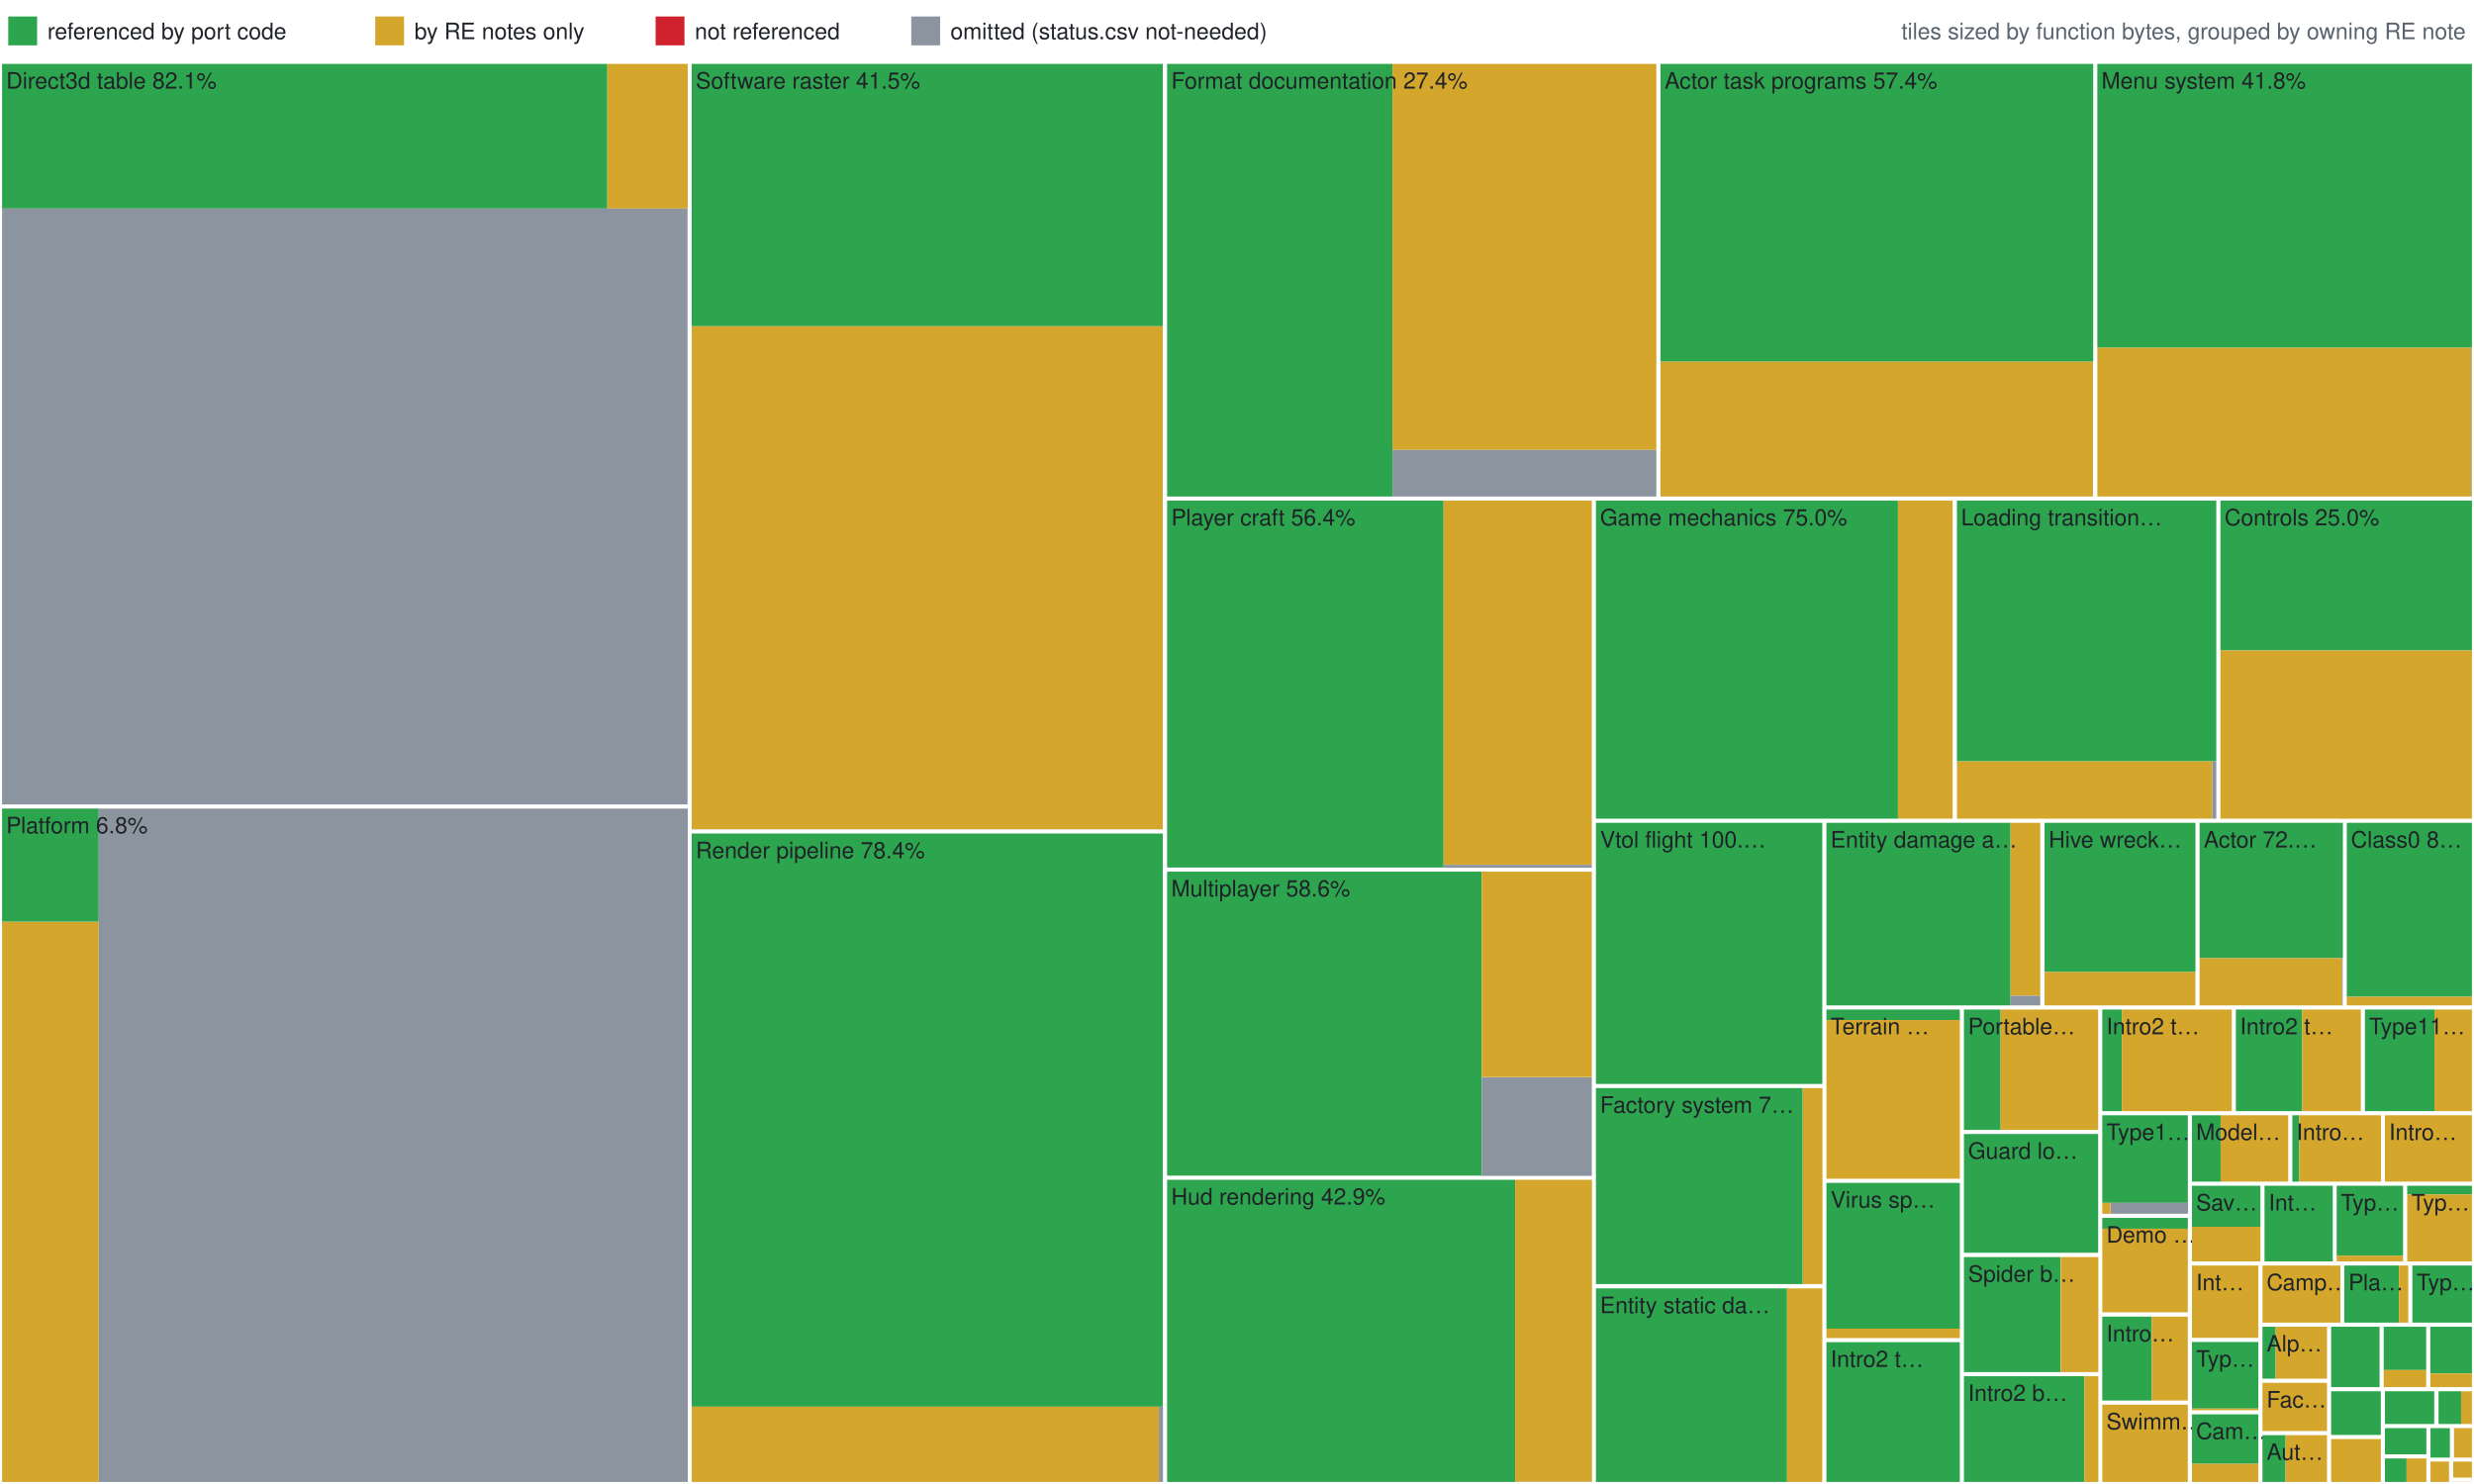
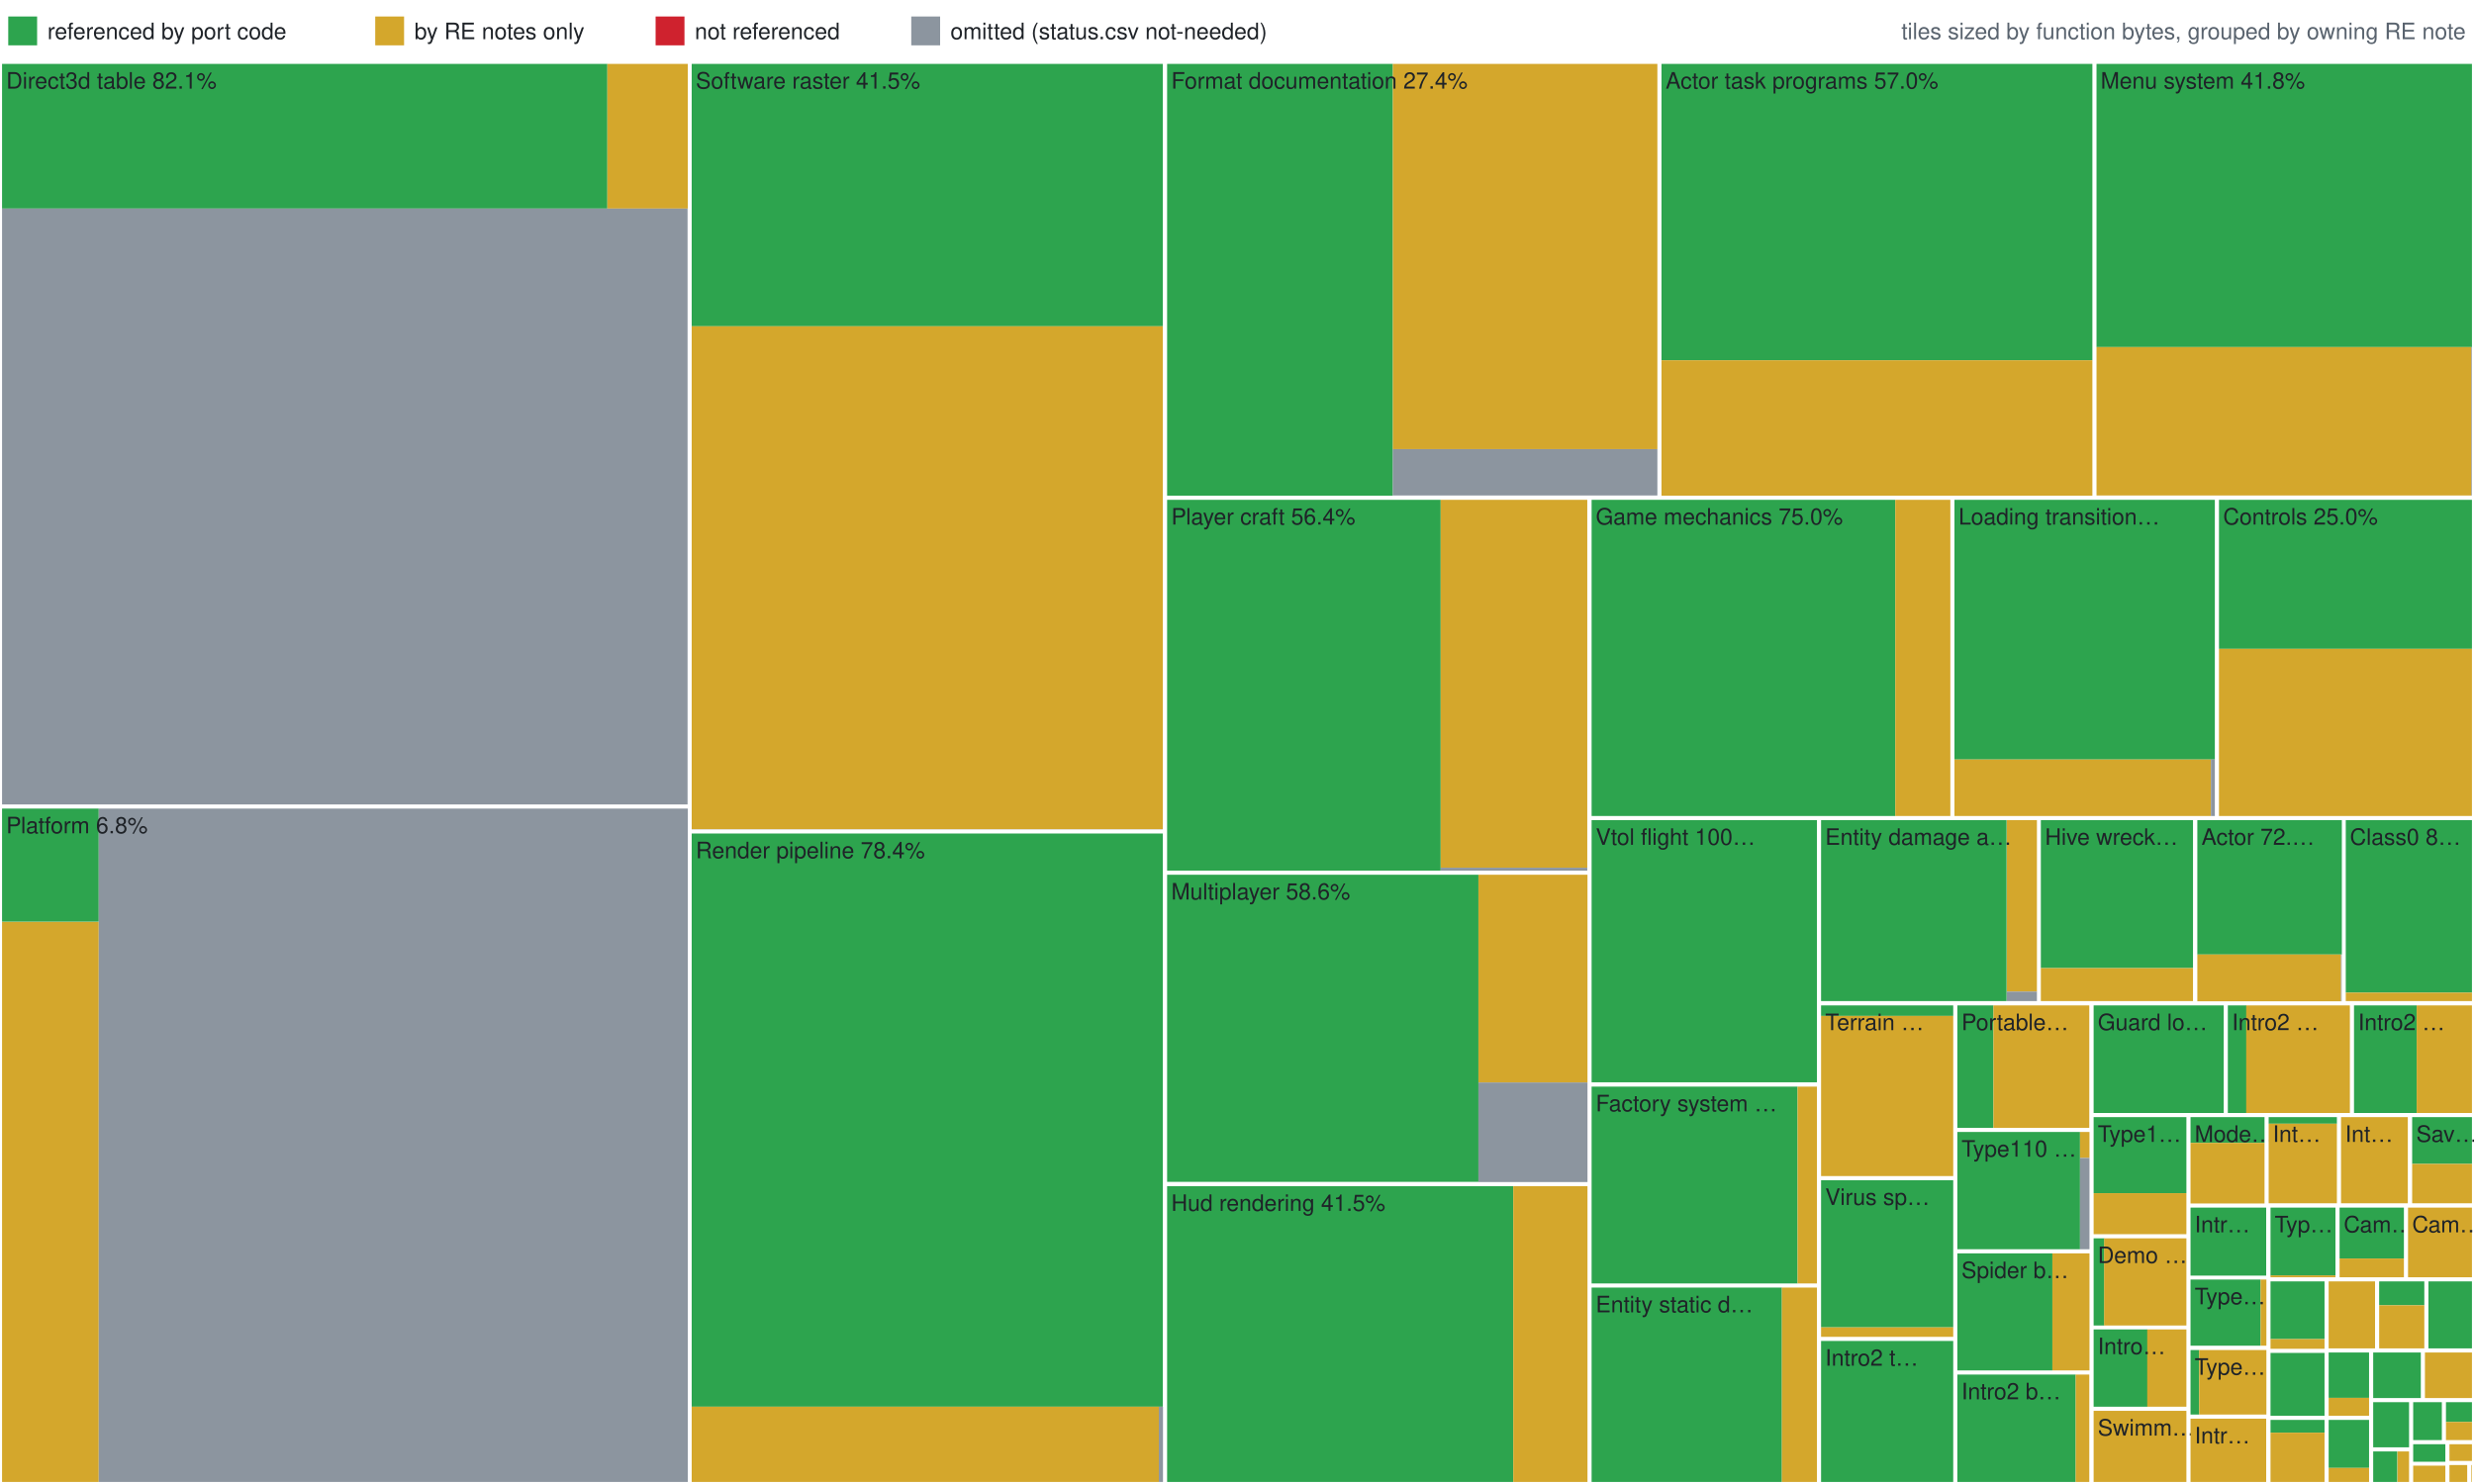
<svg xmlns="http://www.w3.org/2000/svg" width="1200" height="720" viewBox="0 0 1200 720" font-family="Segoe UI, Helvetica, Arial, sans-serif" font-size="11">
  <rect width="1200" height="720" fill="#ffffff" />
  <rect x="4" y="8" width="14" height="14" fill="#2da44e" />
  <text x="23" y="19" fill="#1f2328">referenced by port code</text>
  <rect x="182" y="8" width="14" height="14" fill="#d4a72c" />
  <text x="201" y="19" fill="#1f2328">by RE notes only</text>
  <rect x="318" y="8" width="14" height="14" fill="#cf222e" />
  <text x="337" y="19" fill="#1f2328">not referenced</text>
  <rect x="442" y="8" width="14" height="14" fill="#8c959f" />
  <text x="461" y="19" fill="#1f2328">omitted (status.csv not-needed)</text>
  <text x="1196" y="19" fill="#59636e" text-anchor="end">tiles sized by function bytes, grouped by owning RE note</text>
  <g>
    <rect x="1" y="31" width="293.6" height="70.2" fill="#2da44e" />
    <rect x="294.6" y="31" width="39" height="70.2" fill="#d4a72c" />
    <rect x="1" y="101.2" width="332.5" height="289.1" fill="#8c959f" />
    <text x="3" y="43" fill="#1f2328">Direct3d table 82.1%</text>
  </g>
  <g>
    <rect x="1" y="392.3" width="46.9" height="54.9" fill="#2da44e" />
    <rect x="1" y="447.3" width="46.9" height="271.7" fill="#d4a72c" />
    <rect x="47.9" y="392.3" width="285.7" height="326.7" fill="#8c959f" />
    <text x="3" y="404.3" fill="#1f2328">Platform 6.8%</text>
  </g>
  <g>
    <rect x="335.5" y="31" width="228.5" height="127.3" fill="#2da44e" />
    <rect x="335.5" y="158.3" width="228.5" height="244" fill="#d4a72c" />
    <rect x="335.5" y="402.3" width="228.5" height="0.1" fill="#8c959f" />
    <text x="337.5" y="43" fill="#1f2328">Software raster 41.5%</text>
  </g>
  <g>
    <rect x="335.5" y="404.4" width="228.5" height="278.1" fill="#2da44e" />
    <rect x="335.5" y="682.5" width="226.6" height="36.5" fill="#d4a72c" />
    <rect x="562.1" y="682.5" width="2" height="36.5" fill="#8c959f" />
    <text x="337.5" y="416.4" fill="#1f2328">Render pipeline 78.4%</text>
  </g>
  <g>
-     <rect x="566.1" y="31" width="109.3" height="209.9" fill="#2da44e" />
-     <rect x="675.4" y="31" width="128" height="187.3" fill="#d4a72c" />
-     <rect x="675.4" y="218.3" width="128" height="22.6" fill="#8c959f" />
+     <rect x="566.1" y="31" width="109.5" height="209.5" fill="#2da44e" />
+     <rect x="675.6" y="31" width="128.3" height="186.9" fill="#d4a72c" />
+     <rect x="675.6" y="217.9" width="128.3" height="22.5" fill="#8c959f" />
    <text x="568.1" y="43" fill="#1f2328">Format documentation 27.4%</text>
  </g>
  <g>
-     <rect x="805.4" y="31" width="209.9" height="144.5" fill="#2da44e" />
-     <rect x="805.4" y="175.5" width="209.8" height="65.4" fill="#d4a72c" />
-     <rect x="1015.3" y="175.5" width="0" height="65.4" fill="#8c959f" />
-     <text x="807.4" y="43" fill="#1f2328">Actor task programs 57.4%</text>
-   </g>
-   <g>
-     <rect x="1017.3" y="31" width="181.7" height="137.7" fill="#2da44e" />
-     <rect x="1017.3" y="168.7" width="181.4" height="72.2" fill="#d4a72c" />
-     <rect x="1198.7" y="168.7" width="0.3" height="72.2" fill="#8c959f" />
-     <text x="1019.3" y="43" fill="#1f2328">Menu system 41.8%</text>
-   </g>
-   <g>
-     <rect x="566.1" y="242.9" width="134.1" height="178" fill="#2da44e" />
-     <rect x="700.2" y="242.9" width="71.9" height="176.7" fill="#d4a72c" />
-     <rect x="700.2" y="419.6" width="71.9" height="1.4" fill="#8c959f" />
-     <text x="568.1" y="254.9" fill="#1f2328">Player craft 56.4%</text>
-   </g>
-   <g>
-     <rect x="566.1" y="422.9" width="152.6" height="147.5" fill="#2da44e" />
-     <rect x="718.7" y="422.9" width="53.4" height="99.7" fill="#d4a72c" />
-     <rect x="718.7" y="522.7" width="53.4" height="47.8" fill="#8c959f" />
-     <text x="568.1" y="434.9" fill="#1f2328">Multiplayer 58.6%</text>
-   </g>
-   <g>
-     <rect x="566.1" y="572.4" width="168.8" height="146.6" fill="#2da44e" />
-     <rect x="734.9" y="572.4" width="37.3" height="146.5" fill="#d4a72c" />
-     <rect x="734.9" y="718.9" width="37.3" height="0.1" fill="#8c959f" />
-     <text x="568.1" y="584.4" fill="#1f2328">Hud rendering 42.9%</text>
-   </g>
-   <g>
-     <rect x="774.1" y="242.9" width="146.5" height="154.3" fill="#2da44e" />
-     <rect x="920.6" y="242.9" width="26.5" height="154.3" fill="#d4a72c" />
-     <text x="776.1" y="254.9" fill="#1f2328">Game mechanics 75.0%</text>
-   </g>
-   <g>
-     <rect x="949.2" y="242.9" width="125.8" height="126.5" fill="#2da44e" />
-     <rect x="949.2" y="369.4" width="123.9" height="27.8" fill="#d4a72c" />
-     <rect x="1073.1" y="369.4" width="1.9" height="27.8" fill="#8c959f" />
-     <text x="951.2" y="254.9" fill="#1f2328">Loading transition…</text>
-   </g>
-   <g>
-     <rect x="1077" y="242.9" width="122" height="72.7" fill="#2da44e" />
-     <rect x="1077" y="315.6" width="122" height="81.6" fill="#d4a72c" />
-     <text x="1079" y="254.9" fill="#1f2328">Controls 25.0%</text>
-   </g>
-   <g>
-     <rect x="774.1" y="399.2" width="109.8" height="126.7" fill="#2da44e" />
-     <text x="776.1" y="411.2" fill="#1f2328">Vtol flight 100.…</text>
-   </g>
-   <g>
-     <rect x="774.1" y="527.9" width="100.3" height="95.1" fill="#2da44e" />
-     <rect x="874.5" y="527.9" width="9.5" height="95.1" fill="#d4a72c" />
-     <text x="776.1" y="539.9" fill="#1f2328">Factory system 7…</text>
-   </g>
-   <g>
-     <rect x="774.1" y="625.1" width="92.7" height="93.9" fill="#2da44e" />
-     <rect x="866.8" y="625.1" width="17.1" height="93.9" fill="#d4a72c" />
-     <text x="776.1" y="637.1" fill="#1f2328">Entity static da…</text>
-   </g>
-   <g>
-     <rect x="885.9" y="399.2" width="89.3" height="88.6" fill="#2da44e" />
-     <rect x="975.2" y="399.2" width="14.4" height="83.9" fill="#d4a72c" />
-     <rect x="975.2" y="483.1" width="14.4" height="4.7" fill="#8c959f" />
-     <text x="887.9" y="411.2" fill="#1f2328">Entity damage a…</text>
-   </g>
-   <g>
-     <rect x="991.7" y="399.2" width="73.2" height="72.4" fill="#2da44e" />
-     <rect x="991.7" y="471.6" width="73.2" height="16.2" fill="#d4a72c" />
-     <text x="993.7" y="411.2" fill="#1f2328">Hive wreck…</text>
-   </g>
-   <g>
-     <rect x="1066.9" y="399.2" width="69.5" height="65.7" fill="#2da44e" />
-     <rect x="1066.9" y="464.9" width="69.2" height="22.9" fill="#d4a72c" />
-     <rect x="1136" y="464.9" width="0.3" height="22.9" fill="#8c959f" />
-     <text x="1068.9" y="411.2" fill="#1f2328">Actor 72.…</text>
-   </g>
-   <g>
-     <rect x="1138.3" y="399.2" width="60.7" height="84.4" fill="#2da44e" />
-     <rect x="1138.3" y="483.6" width="60.7" height="4.2" fill="#d4a72c" />
-     <text x="1140.3" y="411.2" fill="#1f2328">Class0 8…</text>
-   </g>
-   <g>
-     <rect x="885.9" y="489.8" width="64.7" height="5.1" fill="#2da44e" />
-     <rect x="885.9" y="494.9" width="64.7" height="77" fill="#d4a72c" />
-     <text x="887.9" y="501.8" fill="#1f2328">Terrain …</text>
-   </g>
-   <g>
-     <rect x="885.9" y="573.9" width="64.7" height="70.8" fill="#2da44e" />
-     <rect x="885.9" y="644.6" width="64.7" height="4.6" fill="#d4a72c" />
-     <text x="887.9" y="585.9" fill="#1f2328">Virus sp…</text>
-   </g>
-   <g>
-     <rect x="885.9" y="651.2" width="64.7" height="67.8" fill="#2da44e" />
-     <text x="887.9" y="663.2" fill="#1f2328">Intro2 t…</text>
-   </g>
-   <g>
-     <rect x="952.6" y="489.8" width="17.8" height="58.4" fill="#2da44e" />
-     <rect x="970.4" y="489.8" width="47.3" height="58.4" fill="#d4a72c" />
-     <text x="954.6" y="501.8" fill="#1f2328">Portable…</text>
-   </g>
-   <g>
-     <rect x="952.6" y="550.2" width="65.1" height="57.6" fill="#2da44e" />
-     <text x="954.6" y="562.2" fill="#1f2328">Guard lo…</text>
-   </g>
-   <g>
-     <rect x="952.6" y="609.9" width="46.8" height="55.8" fill="#2da44e" />
-     <rect x="999.5" y="609.9" width="18.3" height="55.8" fill="#d4a72c" />
-     <text x="954.6" y="621.9" fill="#1f2328">Spider b…</text>
-   </g>
-   <g>
-     <rect x="952.6" y="667.7" width="58.4" height="51.3" fill="#2da44e" />
-     <rect x="1011" y="667.7" width="6.8" height="51.3" fill="#d4a72c" />
-     <text x="954.6" y="679.7" fill="#1f2328">Intro2 b…</text>
-   </g>
-   <g>
-     <rect x="1019.7" y="489.8" width="9.5" height="49.3" fill="#2da44e" />
-     <rect x="1029.2" y="489.8" width="53.3" height="49.3" fill="#d4a72c" />
-     <text x="1021.7" y="501.8" fill="#1f2328">Intro2 t…</text>
-   </g>
-   <g>
-     <rect x="1084.5" y="489.8" width="32.2" height="49.3" fill="#2da44e" />
-     <rect x="1116.7" y="489.8" width="28.4" height="49.3" fill="#d4a72c" />
-     <text x="1086.5" y="501.8" fill="#1f2328">Intro2 t…</text>
-   </g>
-   <g>
-     <rect x="1147.1" y="489.8" width="33.7" height="49.3" fill="#2da44e" />
-     <rect x="1180.8" y="489.8" width="18.2" height="49.3" fill="#d4a72c" />
-     <text x="1149.1" y="501.8" fill="#1f2328">Type11…</text>
-   </g>
-   <g>
-     <rect x="1019.7" y="541.1" width="41.5" height="42.5" fill="#2da44e" />
-     <rect x="1019.7" y="583.6" width="4" height="5.3" fill="#d4a72c" />
-     <rect x="1023.8" y="583.6" width="37.5" height="5.3" fill="#8c959f" />
-     <text x="1021.7" y="553.1" fill="#1f2328">Type1…</text>
-   </g>
-   <g>
-     <rect x="1019.7" y="590.9" width="41.5" height="5.3" fill="#2da44e" />
-     <rect x="1019.7" y="596.1" width="41.5" height="40.6" fill="#d4a72c" />
-     <text x="1021.7" y="602.9" fill="#1f2328">Demo …</text>
-   </g>
-   <g>
-     <rect x="1019.7" y="638.8" width="24" height="40.7" fill="#2da44e" />
-     <rect x="1043.7" y="638.8" width="17.5" height="40.7" fill="#d4a72c" />
-     <text x="1021.7" y="650.8" fill="#1f2328">Intro…</text>
-   </g>
-   <g>
-     <rect x="1019.7" y="681.5" width="41.5" height="37.5" fill="#d4a72c" />
-     <text x="1021.7" y="693.5" fill="#1f2328">Swimm…</text>
-   </g>
-   <g>
-     <rect x="1063.2" y="541.1" width="13.9" height="32.2" fill="#2da44e" />
-     <rect x="1077.1" y="541.1" width="32.8" height="32.2" fill="#d4a72c" />
-     <text x="1065.2" y="553.1" fill="#1f2328">Model…</text>
-   </g>
-   <g>
-     <rect x="1111.9" y="541.1" width="3.3" height="32.2" fill="#2da44e" />
-     <rect x="1115.2" y="541.1" width="39.7" height="32.2" fill="#d4a72c" />
-     <text x="1113.9" y="553.1" fill="#1f2328">Intro…</text>
-   </g>
-   <g>
-     <rect x="1156.8" y="541.1" width="42.2" height="32.2" fill="#d4a72c" />
-     <text x="1158.8" y="553.1" fill="#1f2328">Intro…</text>
-   </g>
-   <g>
-     <rect x="1063.2" y="575.3" width="33.2" height="19.9" fill="#2da44e" />
-     <rect x="1063.2" y="595.2" width="33.2" height="16.8" fill="#d4a72c" />
-     <text x="1065.2" y="587.3" fill="#1f2328">Sav…</text>
-   </g>
-   <g>
-     <rect x="1098.4" y="575.3" width="33.1" height="36.7" fill="#2da44e" />
-     <text x="1100.4" y="587.3" fill="#1f2328">Int…</text>
-   </g>
-   <g>
-     <rect x="1133.4" y="575.3" width="32.2" height="33.9" fill="#2da44e" />
-     <rect x="1133.4" y="609.2" width="32.2" height="2.8" fill="#d4a72c" />
-     <text x="1135.4" y="587.3" fill="#1f2328">Typ…</text>
-   </g>
-   <g>
-     <rect x="1167.6" y="575.3" width="31.4" height="4.2" fill="#2da44e" />
-     <rect x="1167.6" y="579.5" width="31.4" height="32.5" fill="#d4a72c" />
-     <text x="1169.6" y="587.3" fill="#1f2328">Typ…</text>
-   </g>
-   <g>
-     <rect x="1063.2" y="614" width="32.2" height="35.1" fill="#d4a72c" />
-     <text x="1065.2" y="626" fill="#1f2328">Int…</text>
-   </g>
-   <g>
-     <rect x="1063.2" y="651.1" width="32.2" height="32.3" fill="#2da44e" />
-     <rect x="1063.2" y="683.4" width="32.2" height="0.8" fill="#d4a72c" />
-     <text x="1065.2" y="663.1" fill="#1f2328">Typ…</text>
-   </g>
-   <g>
-     <rect x="1063.2" y="686.2" width="32.2" height="24" fill="#2da44e" />
-     <rect x="1063.2" y="710.2" width="32.2" height="8.8" fill="#d4a72c" />
-     <text x="1065.2" y="698.2" fill="#1f2328">Cam…</text>
-   </g>
-   <g>
-     <rect x="1097.4" y="614" width="37.8" height="27.7" fill="#d4a72c" />
-     <text x="1099.4" y="626" fill="#1f2328">Camp…</text>
-   </g>
-   <g>
-     <rect x="1137.1" y="614" width="26.5" height="27.7" fill="#2da44e" />
-     <rect x="1163.6" y="614" width="4.5" height="27.7" fill="#d4a72c" />
-     <text x="1139.1" y="626" fill="#1f2328">Pla…</text>
-   </g>
-   <g>
-     <rect x="1170.1" y="614" width="28.9" height="27.7" fill="#2da44e" />
-     <text x="1172.1" y="626" fill="#1f2328">Typ…</text>
-   </g>
-   <g>
-     <rect x="1097.4" y="643.7" width="6.4" height="25.2" fill="#2da44e" />
-     <rect x="1103.8" y="643.7" width="24.9" height="25.2" fill="#d4a72c" />
-     <text x="1099.4" y="655.7" fill="#1f2328">Alp…</text>
-   </g>
-   <g>
-     <rect x="1097.4" y="670.9" width="31.3" height="23.4" fill="#d4a72c" />
-     <text x="1099.4" y="682.9" fill="#1f2328">Fac…</text>
-   </g>
-   <g>
-     <rect x="1097.4" y="696.3" width="11.2" height="22.7" fill="#2da44e" />
-     <rect x="1108.6" y="696.3" width="20.1" height="22.7" fill="#d4a72c" />
-     <text x="1099.4" y="708.3" fill="#1f2328">Aut…</text>
-   </g>
-   <g>
-     <rect x="1130.7" y="643.7" width="23.5" height="29.3" fill="#2da44e" />
-   </g>
-   <g>
-     <rect x="1156.2" y="643.7" width="20.6" height="21" fill="#2da44e" />
-     <rect x="1156.2" y="664.7" width="20.6" height="8.3" fill="#d4a72c" />
-   </g>
-   <g>
-     <rect x="1178.8" y="643.7" width="20.2" height="22.7" fill="#2da44e" />
-     <rect x="1178.8" y="666.4" width="20.2" height="6.6" fill="#d4a72c" />
-   </g>
-   <g>
-     <rect x="1130.7" y="675" width="24.1" height="21.2" fill="#2da44e" />
-   </g>
-   <g>
-     <rect x="1130.7" y="698.2" width="24.1" height="20.8" fill="#d4a72c" />
-   </g>
-   <g>
-     <rect x="1156.8" y="675" width="23.9" height="15.9" fill="#2da44e" />
-   </g>
-   <g>
-     <rect x="1182.8" y="675" width="11" height="15.9" fill="#2da44e" />
-     <rect x="1193.7" y="675" width="5.3" height="15.9" fill="#d4a72c" />
-   </g>
-   <g>
-     <rect x="1156.8" y="692.9" width="20.1" height="12.7" fill="#2da44e" />
-   </g>
-   <g>
-     <rect x="1156.8" y="707.6" width="10.5" height="11.4" fill="#2da44e" />
-     <rect x="1167.3" y="707.6" width="9.6" height="11.4" fill="#d4a72c" />
-   </g>
-   <g>
-     <rect x="1178.9" y="692.9" width="9.4" height="14.3" fill="#2da44e" />
-   </g>
-   <g>
-     <rect x="1190.3" y="692.9" width="8.7" height="14.3" fill="#d4a72c" />
-   </g>
-   <g>
-     <rect x="1178.9" y="709.1" width="9" height="9.9" fill="#d4a72c" />
-   </g>
-   <g>
-     <rect x="1189.9" y="709.1" width="9.1" height="7.8" fill="#d4a72c" />
-   </g>
-   <g>
-     <rect x="1189.9" y="718.9" width="9.1" height="0.1" fill="#d4a72c" />
+     <rect x="805.9" y="31" width="209" height="143.8" fill="#2da44e" />
+     <rect x="805.9" y="174.8" width="209" height="65.7" fill="#d4a72c" />
+     <rect x="1014.9" y="174.8" width="0" height="65.7" fill="#8c959f" />
+     <text x="807.9" y="43" fill="#1f2328">Actor task programs 57.0%</text>
+   </g>
+   <g>
+     <rect x="1016.9" y="31" width="182.1" height="137.4" fill="#2da44e" />
+     <rect x="1016.9" y="168.4" width="181.8" height="72" fill="#d4a72c" />
+     <rect x="1198.7" y="168.4" width="0.3" height="72" fill="#8c959f" />
+     <text x="1018.9" y="43" fill="#1f2328">Menu system 41.8%</text>
+   </g>
+   <g>
+     <rect x="566.1" y="242.5" width="132.7" height="179.9" fill="#2da44e" />
+     <rect x="698.8" y="242.5" width="71.1" height="178.5" fill="#d4a72c" />
+     <rect x="698.8" y="421" width="71.1" height="1.4" fill="#8c959f" />
+     <text x="568.1" y="254.5" fill="#1f2328">Player craft 56.4%</text>
+   </g>
+   <g>
+     <rect x="566.1" y="424.4" width="151" height="149" fill="#2da44e" />
+     <rect x="717.1" y="424.4" width="52.9" height="100.8" fill="#d4a72c" />
+     <rect x="717.1" y="525.2" width="52.9" height="48.3" fill="#8c959f" />
+     <text x="568.1" y="436.4" fill="#1f2328">Multiplayer 58.6%</text>
+   </g>
+   <g>
+     <rect x="566.1" y="575.5" width="167.9" height="143.5" fill="#2da44e" />
+     <rect x="734" y="575.5" width="36" height="143.5" fill="#d4a72c" />
+     <text x="568.1" y="587.5" fill="#1f2328">Hud rendering 41.5%</text>
+   </g>
+   <g>
+     <rect x="772" y="242.5" width="147.3" height="153.4" fill="#2da44e" />
+     <rect x="919.3" y="242.5" width="26.7" height="153.4" fill="#d4a72c" />
+     <text x="774" y="254.5" fill="#1f2328">Game mechanics 75.0%</text>
+   </g>
+   <g>
+     <rect x="948" y="242.5" width="126.3" height="126" fill="#2da44e" />
+     <rect x="948" y="368.5" width="124.4" height="27.4" fill="#d4a72c" />
+     <rect x="1072.4" y="368.5" width="1.9" height="27.4" fill="#8c959f" />
+     <text x="950" y="254.5" fill="#1f2328">Loading transition…</text>
+   </g>
+   <g>
+     <rect x="1076.3" y="242.5" width="122.7" height="72.3" fill="#2da44e" />
+     <rect x="1076.3" y="314.8" width="122.7" height="81.1" fill="#d4a72c" />
+     <text x="1078.3" y="254.5" fill="#1f2328">Controls 25.0%</text>
+   </g>
+   <g>
+     <rect x="772" y="397.9" width="109.3" height="127.2" fill="#2da44e" />
+     <text x="774" y="409.9" fill="#1f2328">Vtol flight 100…</text>
+   </g>
+   <g>
+     <rect x="772" y="527.2" width="99.9" height="95.5" fill="#2da44e" />
+     <rect x="871.9" y="527.2" width="9.4" height="95.5" fill="#d4a72c" />
+     <text x="774" y="539.2" fill="#1f2328">Factory system …</text>
+   </g>
+   <g>
+     <rect x="772" y="624.7" width="92.3" height="94.3" fill="#2da44e" />
+     <rect x="864.3" y="624.7" width="17" height="94.3" fill="#d4a72c" />
+     <text x="774" y="636.7" fill="#1f2328">Entity static d…</text>
+   </g>
+   <g>
+     <rect x="883.3" y="397.9" width="90" height="87.8" fill="#2da44e" />
+     <rect x="973.4" y="397.9" width="14.6" height="83.2" fill="#d4a72c" />
+     <rect x="973.4" y="481.1" width="14.6" height="4.6" fill="#8c959f" />
+     <text x="885.3" y="409.9" fill="#1f2328">Entity damage a…</text>
+   </g>
+   <g>
+     <rect x="989.9" y="397.9" width="73.8" height="71.8" fill="#2da44e" />
+     <rect x="989.9" y="469.7" width="73.8" height="16" fill="#d4a72c" />
+     <text x="991.9" y="409.9" fill="#1f2328">Hive wreck…</text>
+   </g>
+   <g>
+     <rect x="1065.8" y="397.9" width="70.1" height="65.2" fill="#2da44e" />
+     <rect x="1065.8" y="463.1" width="69.7" height="22.7" fill="#d4a72c" />
+     <rect x="1135.5" y="463.1" width="0.3" height="22.7" fill="#8c959f" />
+     <text x="1067.8" y="409.9" fill="#1f2328">Actor 72.…</text>
+   </g>
+   <g>
+     <rect x="1137.8" y="397.9" width="61.2" height="83.7" fill="#2da44e" />
+     <rect x="1137.8" y="481.6" width="61.2" height="4.1" fill="#d4a72c" />
+     <text x="1139.8" y="409.9" fill="#1f2328">Class0 8…</text>
+   </g>
+   <g>
+     <rect x="883.3" y="487.8" width="64.1" height="5.1" fill="#2da44e" />
+     <rect x="883.3" y="492.9" width="64.1" height="77.7" fill="#d4a72c" />
+     <text x="885.3" y="499.8" fill="#1f2328">Terrain …</text>
+   </g>
+   <g>
+     <rect x="883.3" y="572.6" width="64.1" height="71.4" fill="#2da44e" />
+     <rect x="883.3" y="644" width="64.1" height="4.6" fill="#d4a72c" />
+     <text x="885.3" y="584.6" fill="#1f2328">Virus sp…</text>
+   </g>
+   <g>
+     <rect x="883.3" y="650.6" width="64.1" height="68.4" fill="#2da44e" />
+     <text x="885.3" y="662.6" fill="#1f2328">Intro2 t…</text>
+   </g>
+   <g>
+     <rect x="949.4" y="487.8" width="17.5" height="59.4" fill="#2da44e" />
+     <rect x="966.9" y="487.8" width="46.5" height="59.4" fill="#d4a72c" />
+     <text x="951.4" y="499.8" fill="#1f2328">Portable…</text>
+   </g>
+   <g>
+     <rect x="949.4" y="549.2" width="59.5" height="56.9" fill="#2da44e" />
+     <rect x="1008.9" y="549.2" width="4.6" height="12.6" fill="#d4a72c" />
+     <rect x="1008.9" y="561.8" width="4.6" height="44.3" fill="#8c959f" />
+     <text x="951.4" y="561.2" fill="#1f2328">Type110 …</text>
+   </g>
+   <g>
+     <rect x="949.4" y="608.1" width="46.1" height="56.8" fill="#2da44e" />
+     <rect x="995.5" y="608.1" width="18" height="56.8" fill="#d4a72c" />
+     <text x="951.4" y="620.1" fill="#1f2328">Spider b…</text>
+   </g>
+   <g>
+     <rect x="949.4" y="666.9" width="57.4" height="52.1" fill="#2da44e" />
+     <rect x="1006.8" y="666.9" width="6.6" height="52.1" fill="#d4a72c" />
+     <text x="951.4" y="678.9" fill="#1f2328">Intro2 b…</text>
+   </g>
+   <g>
+     <rect x="1015.5" y="487.8" width="63.1" height="52.2" fill="#2da44e" />
+     <text x="1017.5" y="499.8" fill="#1f2328">Guard lo…</text>
+   </g>
+   <g>
+     <rect x="1080.6" y="487.8" width="9" height="52.2" fill="#2da44e" />
+     <rect x="1089.5" y="487.8" width="50.3" height="52.2" fill="#d4a72c" />
+     <text x="1082.6" y="499.8" fill="#1f2328">Intro2 …</text>
+   </g>
+   <g>
+     <rect x="1141.8" y="487.8" width="30.4" height="52.2" fill="#2da44e" />
+     <rect x="1172.2" y="487.8" width="26.8" height="52.2" fill="#d4a72c" />
+     <text x="1143.8" y="499.8" fill="#1f2328">Intro2 …</text>
+   </g>
+   <g>
+     <rect x="1015.5" y="542" width="45" height="36.9" fill="#2da44e" />
+     <rect x="1015.5" y="578.9" width="45" height="19.9" fill="#d4a72c" />
+     <text x="1017.5" y="554" fill="#1f2328">Type1…</text>
+   </g>
+   <g>
+     <rect x="1015.5" y="600.8" width="5.2" height="42.3" fill="#2da44e" />
+     <rect x="1020.6" y="600.8" width="39.9" height="42.3" fill="#d4a72c" />
+     <text x="1017.5" y="612.8" fill="#1f2328">Demo …</text>
+   </g>
+   <g>
+     <rect x="1015.5" y="645" width="26.1" height="37.5" fill="#2da44e" />
+     <rect x="1041.5" y="645" width="19" height="37.5" fill="#d4a72c" />
+     <text x="1017.5" y="657" fill="#1f2328">Intro…</text>
+   </g>
+   <g>
+     <rect x="1015.5" y="684.5" width="45" height="34.5" fill="#d4a72c" />
+     <text x="1017.5" y="696.5" fill="#1f2328">Swimm…</text>
+   </g>
+   <g>
+     <rect x="1062.5" y="542" width="35.9" height="12.5" fill="#2da44e" />
+     <rect x="1062.5" y="554.5" width="35.9" height="29.4" fill="#d4a72c" />
+     <text x="1064.5" y="554" fill="#1f2328">Mode…</text>
+   </g>
+   <g>
+     <rect x="1100.4" y="542" width="33.1" height="3.2" fill="#2da44e" />
+     <rect x="1100.4" y="545.2" width="33.1" height="38.6" fill="#d4a72c" />
+     <text x="1102.4" y="554" fill="#1f2328">Int…</text>
+   </g>
+   <g>
+     <rect x="1135.5" y="542" width="32.4" height="41.8" fill="#d4a72c" />
+     <text x="1137.5" y="554" fill="#1f2328">Int…</text>
+   </g>
+   <g>
+     <rect x="1170" y="542" width="29" height="22.7" fill="#2da44e" />
+     <rect x="1170" y="564.7" width="29" height="19.1" fill="#d4a72c" />
+     <text x="1172" y="554" fill="#1f2328">Sav…</text>
+   </g>
+   <g>
+     <rect x="1062.5" y="585.9" width="36.7" height="33" fill="#2da44e" />
+     <text x="1064.5" y="597.9" fill="#1f2328">Intr…</text>
+   </g>
+   <g>
+     <rect x="1062.5" y="620.8" width="34" height="32.1" fill="#2da44e" />
+     <rect x="1096.5" y="620.8" width="2.8" height="32.1" fill="#d4a72c" />
+     <text x="1064.5" y="632.8" fill="#1f2328">Type…</text>
+   </g>
+   <g>
+     <rect x="1062.5" y="655" width="4.2" height="31.3" fill="#2da44e" />
+     <rect x="1066.7" y="655" width="32.6" height="31.3" fill="#d4a72c" />
+     <text x="1064.5" y="667" fill="#1f2328">Type…</text>
+   </g>
+   <g>
+     <rect x="1062.5" y="688.3" width="36.7" height="30.7" fill="#d4a72c" />
+     <text x="1064.5" y="700.3" fill="#1f2328">Intr…</text>
+   </g>
+   <g>
+     <rect x="1101.3" y="585.9" width="31.5" height="33" fill="#2da44e" />
+     <rect x="1101.3" y="618.8" width="31.5" height="0.9" fill="#d4a72c" />
+     <text x="1103.3" y="597.9" fill="#1f2328">Typ…</text>
+   </g>
+   <g>
+     <rect x="1134.8" y="585.9" width="31.2" height="24.7" fill="#2da44e" />
+     <rect x="1134.8" y="610.6" width="31.2" height="9.1" fill="#d4a72c" />
+     <text x="1136.8" y="597.9" fill="#1f2328">Cam…</text>
+   </g>
+   <g>
+     <rect x="1168" y="585.9" width="31" height="33.8" fill="#d4a72c" />
+     <text x="1170" y="597.9" fill="#1f2328">Cam…</text>
+   </g>
+   <g>
+     <rect x="1101.3" y="621.7" width="26.2" height="28" fill="#2da44e" />
+     <rect x="1101.3" y="649.7" width="26.2" height="4.7" fill="#d4a72c" />
+   </g>
+   <g>
+     <rect x="1101.3" y="656.4" width="26.2" height="30.5" fill="#2da44e" />
+   </g>
+   <g>
+     <rect x="1101.3" y="688.9" width="26.2" height="6.2" fill="#2da44e" />
+     <rect x="1101.3" y="695.1" width="26.2" height="23.9" fill="#d4a72c" />
+   </g>
+   <g>
+     <rect x="1129.5" y="621.7" width="22.5" height="32.5" fill="#d4a72c" />
+   </g>
+   <g>
+     <rect x="1154" y="621.7" width="21.9" height="11.6" fill="#2da44e" />
+     <rect x="1154" y="633.3" width="21.9" height="20.9" fill="#d4a72c" />
+   </g>
+   <g>
+     <rect x="1177.9" y="621.7" width="21.1" height="32.5" fill="#2da44e" />
+   </g>
+   <g>
+     <rect x="1129.5" y="656.2" width="19.6" height="22" fill="#2da44e" />
+     <rect x="1129.5" y="678.2" width="19.6" height="8.7" fill="#d4a72c" />
+   </g>
+   <g>
+     <rect x="1129.5" y="688.9" width="19.6" height="23.3" fill="#2da44e" />
+     <rect x="1129.5" y="712.2" width="19.6" height="6.8" fill="#d4a72c" />
+   </g>
+   <g>
+     <rect x="1151.1" y="656.2" width="23.1" height="22.1" fill="#2da44e" />
+   </g>
+   <g>
+     <rect x="1176.2" y="656.2" width="22.8" height="22.1" fill="#d4a72c" />
+   </g>
+   <g>
+     <rect x="1151.1" y="680.3" width="17.4" height="21.9" fill="#2da44e" />
+   </g>
+   <g>
+     <rect x="1151.1" y="704.2" width="11.7" height="14.8" fill="#2da44e" />
+     <rect x="1162.9" y="704.2" width="5.6" height="14.8" fill="#d4a72c" />
+   </g>
+   <g>
+     <rect x="1170.5" y="680.3" width="13.9" height="18.4" fill="#2da44e" />
+   </g>
+   <g>
+     <rect x="1186.4" y="680.3" width="12.6" height="9.6" fill="#2da44e" />
+     <rect x="1186.4" y="689.9" width="12.6" height="8.8" fill="#d4a72c" />
+   </g>
+   <g>
+     <rect x="1170.5" y="700.7" width="15.6" height="8.5" fill="#2da44e" />
+   </g>
+   <g>
+     <rect x="1170.5" y="711.1" width="15.6" height="7.9" fill="#d4a72c" />
+   </g>
+   <g>
+     <rect x="1188.1" y="700.7" width="10.9" height="8.1" fill="#d4a72c" />
+   </g>
+   <g>
+     <rect x="1188.1" y="710.8" width="8.6" height="8.2" fill="#d4a72c" />
+   </g>
+   <g>
+     <rect x="1198.7" y="710.8" width="0.3" height="8.2" fill="#d4a72c" />
  </g>
</svg>
